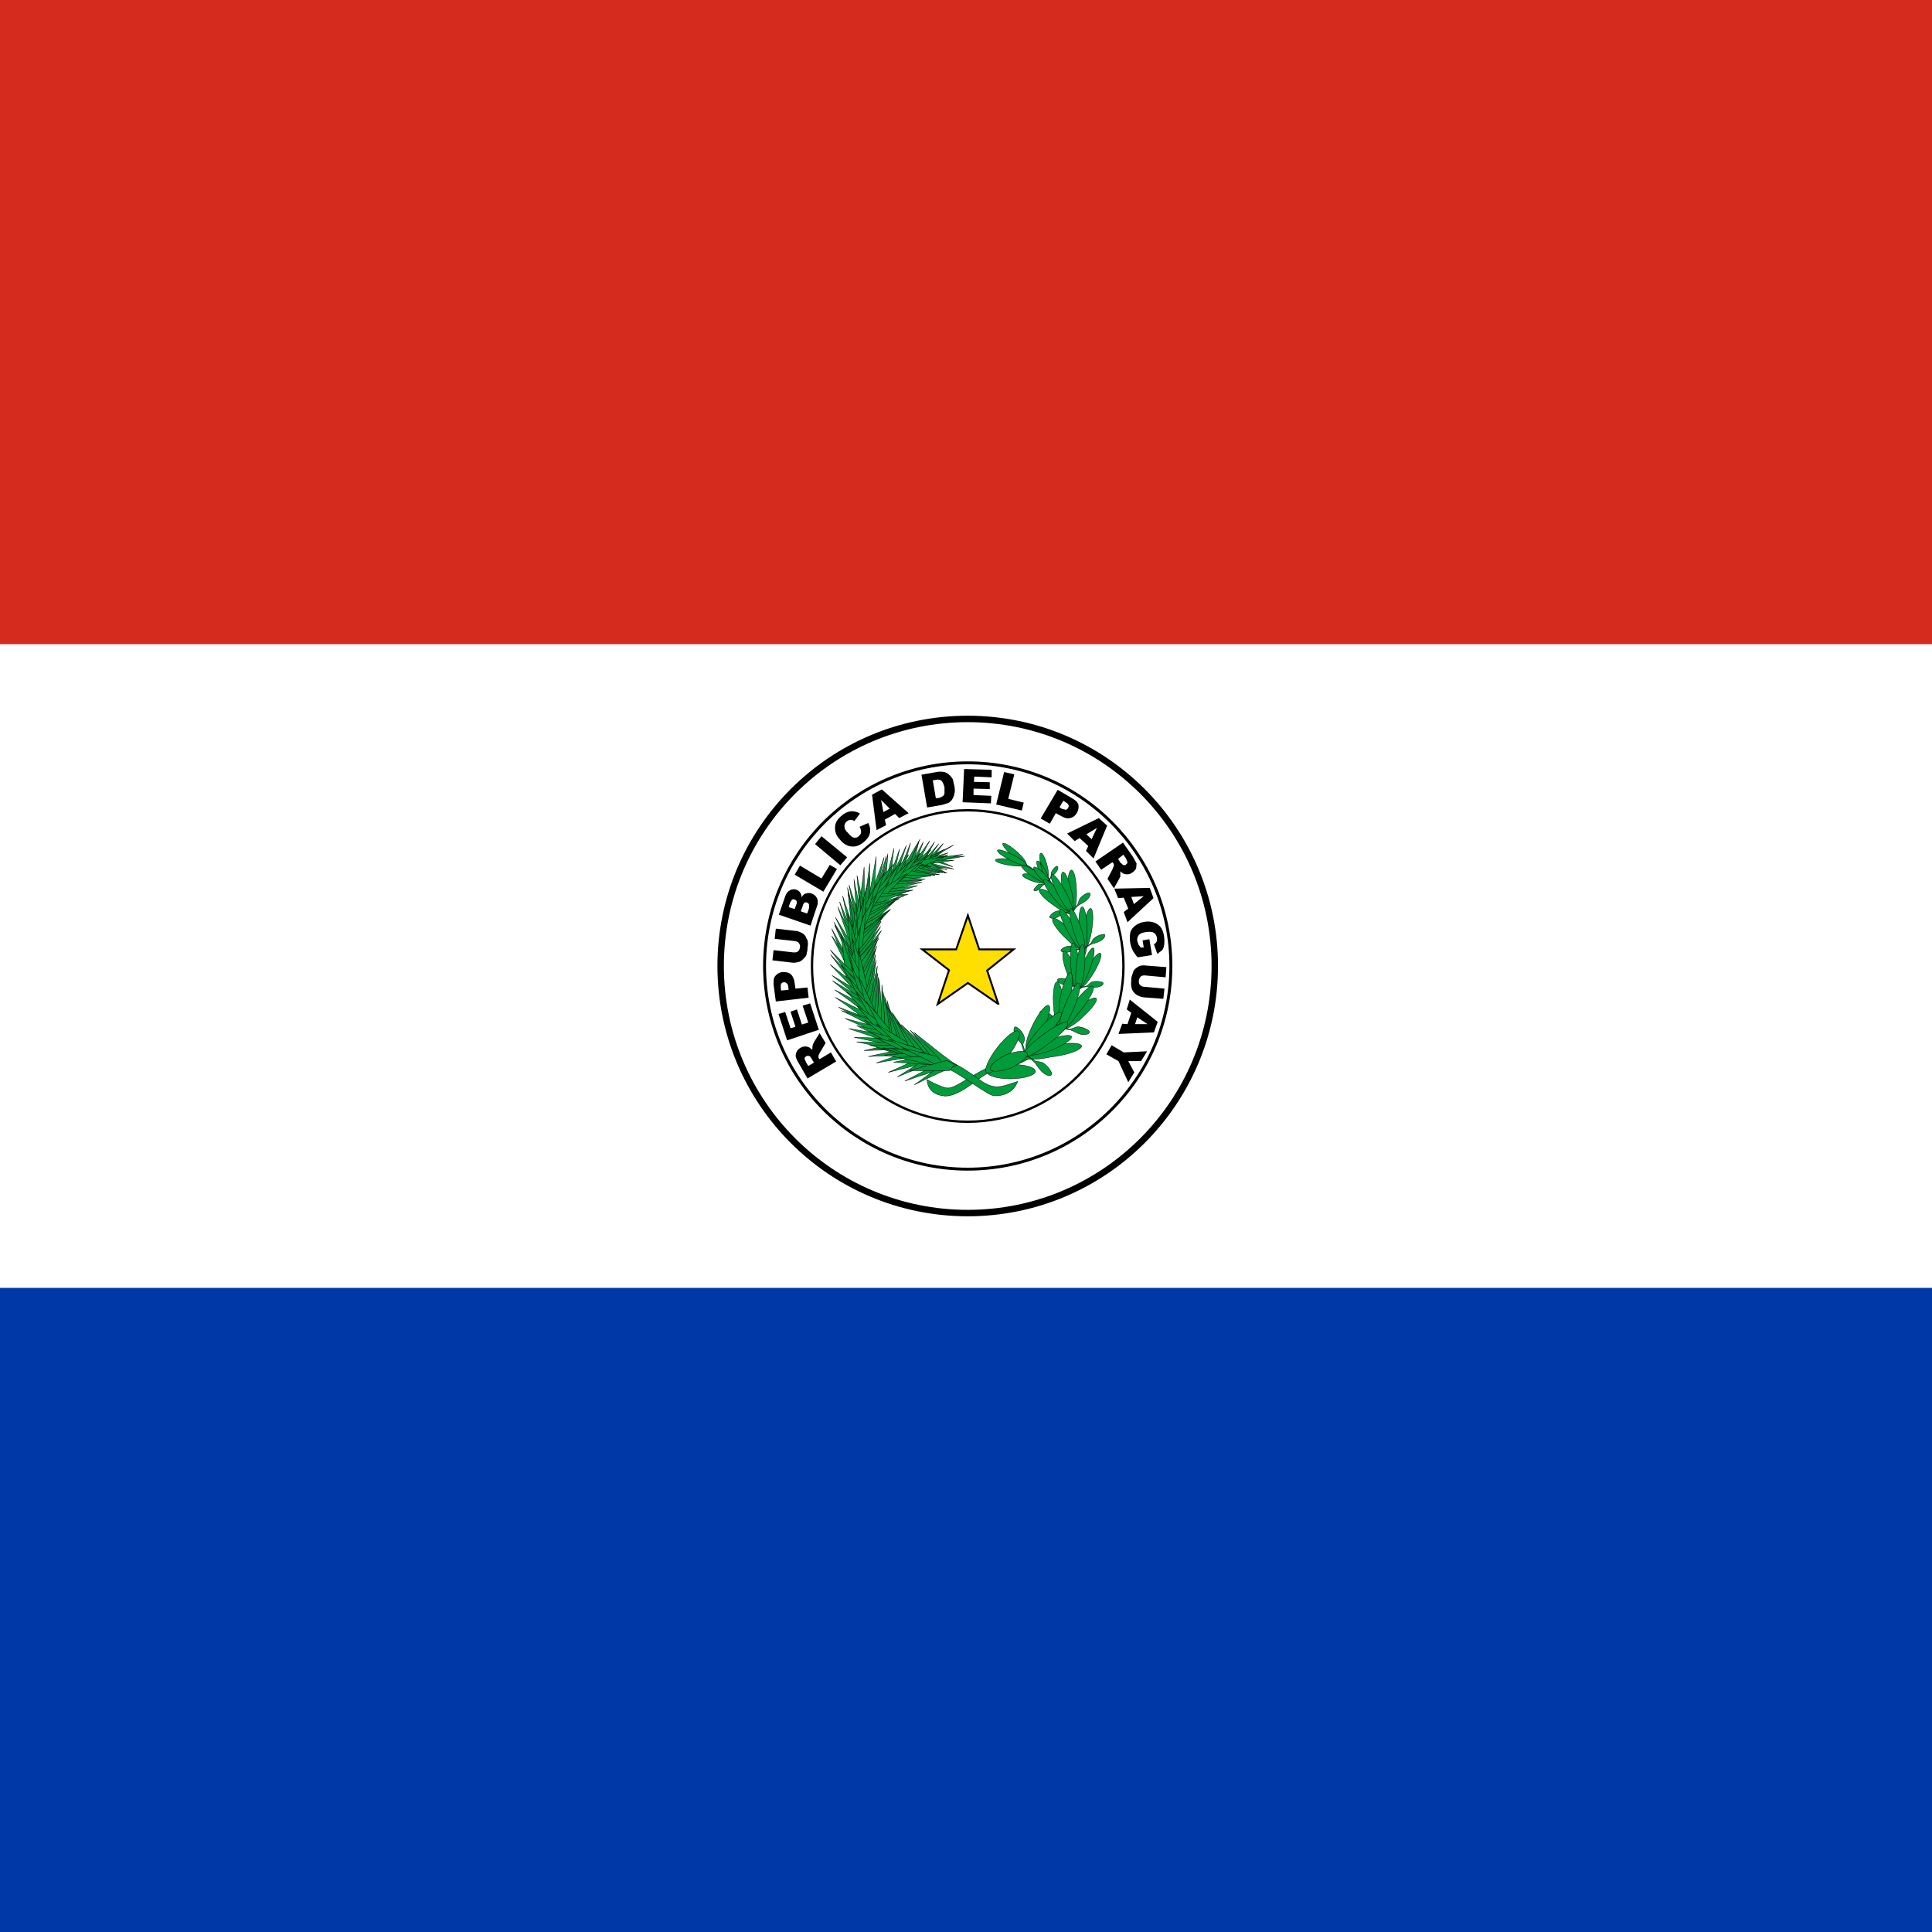
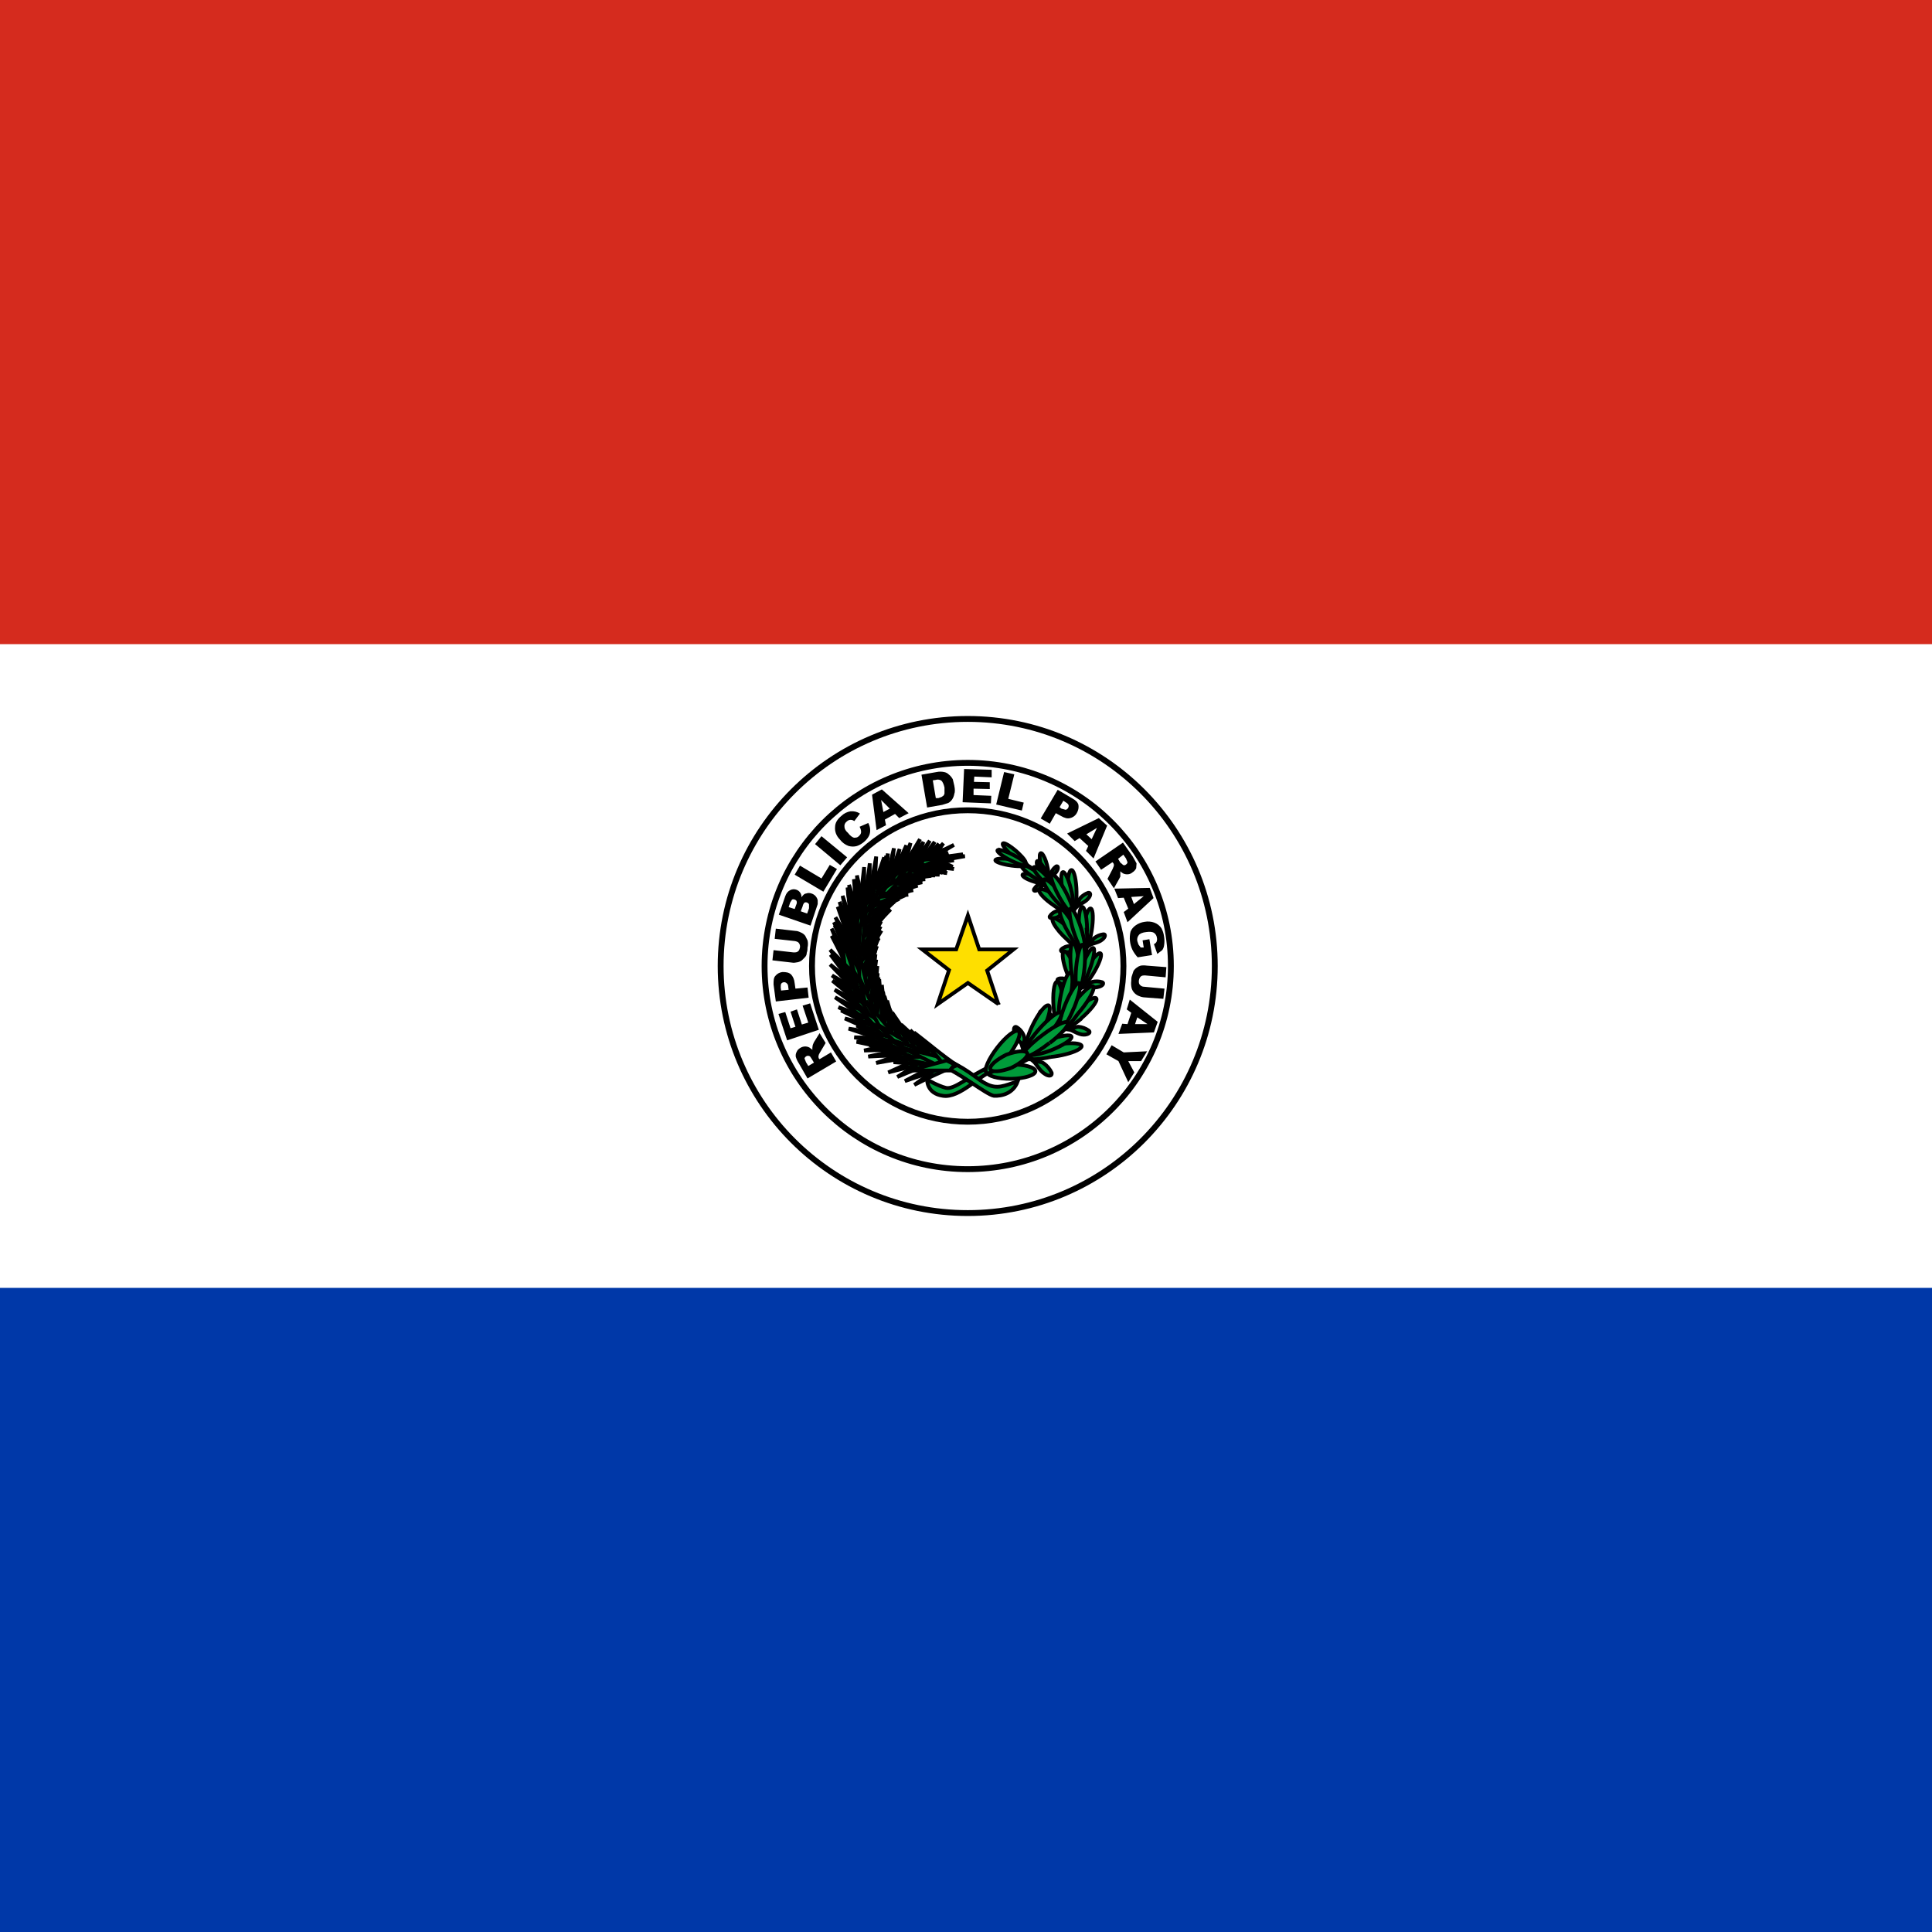
<svg xmlns="http://www.w3.org/2000/svg" id="flag-icons-py" viewBox="0 0 512 512">
  <path fill="#0038a8" d="M0 341h512v171H0z" />
  <path fill="#fff" d="M0 170.7h512v170.6H0z" />
  <path fill="#d52b1e" d="M0 0h512v170.7H0z" />
  <g fill="none" stroke="#000" transform="translate(-209) scale(1.55152)">
-     <circle cx="300" cy="165" r="42.2" stroke-width="1.1" />
-     <circle cx="300" cy="165" r="34.7" stroke-width=".5" />
-     <circle cx="300" cy="165" r="26.6" stroke-width=".4" />
+     <circle cx="300" cy="165" r="42.2" strokeWidth="1.1" />
+     <circle cx="300" cy="165" r="34.7" strokeWidth=".5" />
+     <circle cx="300" cy="165" r="26.6" strokeWidth=".4" />
  </g>
  <path d="m221.6 281.3-7.6 4.5-2.3-4a6.6 6.6 0 0 1-.8-1.7 2 2 0 0 1 .2-1.3c.2-.5.5-.8 1-1.1a2.4 2.4 0 0 1 2.4-.1l.8.6a2.7 2.7 0 0 1 0-.7l.1-.6.3-.7 1.5-2.4 1.6 2.6-1.6 2.7a2 2 0 0 0-.3.8 1.1 1.1 0 0 0 .1.6l.2.2 3-1.8zm-5.9.3-.6-1a5 5 0 0 0-.4-.6.7.7 0 0 0-.5-.2.8.8 0 0 0-.5.1c-.3.2-.4.3-.5.6l.4 1 .6 1zm-7.1-5.9-2.3-7 1.8-.5 1.4 4.3 1.3-.4-1.3-4 1.7-.6 1.3 4 1.7-.5-1.5-4.5 2-.6 2.3 7zm-3-10.3-.6-4.5c0-1 0-1.8.5-2.3.4-.5 1-.9 1.9-1 .9 0 1.6.1 2.2.6.5.5.9 1.3 1 2.4l.2 1.4 3.2-.3.3 2.7zm3.4-3.1-.1-.7c0-.5-.2-.9-.4-1a.9.9 0 0 0-.7-.3 1 1 0 0 0-.7.3c-.2.2-.2.6-.2 1.1l.1.8zm-3.7-13.5.3-2.7 5.2.6c.5 0 1 .2 1.4.4.5.2.9.5 1.2.9l.6 1.2a4 4 0 0 1 0 1.9c0 .4 0 .9-.2 1.4 0 .5-.2.9-.5 1.2l-.8.8a2.8 2.8 0 0 1-1.1.5c-.6.1-1 .2-1.5.1l-5.2-.6.3-2.7 5.3.6c.5 0 .9 0 1.2-.3.3-.2.4-.6.5-1a1.5 1.5 0 0 0-.3-1.2c-.2-.3-.6-.4-1-.5zm1.1-6.4 1.7-4.9c.3-.8.7-1.3 1.3-1.6a2 2 0 0 1 1.7-.1 2 2 0 0 1 1.3 2c.4-.6.8-1 1.2-1a2 2 0 0 1 1.5 0 2.4 2.4 0 0 1 1.6 1.8v1l-.4 1.2-1.5 4.5zm4.2-1.5.4-1.1c.2-.4.2-.7.1-1 0-.1-.2-.3-.5-.4a.8.8 0 0 0-.7 0l-.5.8-.4 1.2zm3.3 1.2.5-1.4v-1a.8.8 0 0 0-.5-.5.8.8 0 0 0-.7 0c-.2.2-.4.5-.5 1l-.5 1.3zm-3.3-10.3 1.4-2.4 5.7 3.4 2.2-3.6 1.9 1.1-3.6 6zm5.4-8.1 1.7-2.1 6.8 5.6-1.8 2.1zm11.8-4.6 2.3-1c.3.6.5 1.2.5 1.8a3.3 3.3 0 0 1-.3 1.6 5 5 0 0 1-1.2 1.5 5.7 5.7 0 0 1-2 1.2c-.7.2-1.4.2-2.2 0a5 5 0 0 1-2.3-1.7c-1-1-1.4-2.2-1.3-3.3 0-1.1.6-2.1 1.7-3a4.5 4.5 0 0 1 2.4-1.2 4 4 0 0 1 2.5.6l-1.5 2a2 2 0 0 0-.6-.3 1.6 1.6 0 0 0-.7 0 1.6 1.6 0 0 0-.7.4c-.5.4-.7.9-.6 1.5 0 .4.3 1 .9 1.5.6.8 1.2 1.2 1.6 1.3.5 0 .9 0 1.3-.4s.6-.7.6-1.1c0-.4-.1-.9-.4-1.4zm9.4-3.4-2.7 1.5.3 1.5-2.5 1.3-1.2-9.4 2.6-1.4 7.1 6.3-2.5 1.3zm-1.4-1.4-2.3-2.3.6 3.2zm8.4-9 4-.7a4.8 4.8 0 0 1 2 0c.5.1.9.3 1.3.7.4.3.7.7 1 1.2l.4 1.7c.2 1 .2 1.7 0 2.2a3.6 3.6 0 0 1-.6 1.5 2.9 2.9 0 0 1-1 .9l-1.6.5-4 .7zm3 1.5.8 4.7h.7c.5-.2 1-.3 1.1-.5.3-.1.4-.4.5-.7v-1.6c-.2-.9-.5-1.5-.8-1.8-.4-.3-1-.4-1.6-.2zm8.3-3 7.3.2v2l-4.6-.2-.1 1.4 4.2.1v1.8l-4.3-.1v1.7l4.7.2-.1 2-7.5-.3zm10.6.8 2.7.6-1.6 6.5 4.1 1-.5 2.1-6.8-1.6zm14.2 4.7 3.9 2.3c.9.5 1.4 1 1.6 1.7.1.7 0 1.4-.4 2.1a2.7 2.7 0 0 1-1.8 1.4c-.7.2-1.5 0-2.5-.6l-1.3-.7-1.6 2.8-2.4-1.4zm.5 4.6.5.4 1.1.3a.9.9 0 0 0 .6-.4 1 1 0 0 0 .2-.8c-.1-.3-.3-.5-.8-.8l-.6-.4zm7.6 10.3-2.3-2.1-1.3.8-2-2 8.4-4.1 2.2 2-3.6 8.7-2-2zm.9-1.8 1.4-3-2.8 1.7zm1 5.9 7.3-5 2.6 3.7 1 1.8-.1 1.3c-.2.4-.5.8-1 1.1a2 2 0 0 1-1.2.5 2.5 2.5 0 0 1-1.2-.2 3.3 3.3 0 0 1-.8-.6v1.4l-.3.6-1.4 2.5-1.7-2.5 1.4-2.7.3-.8c0-.2 0-.5-.2-.7l-.2-.2-3 2zm6-.7.6 1 .5.4a.7.7 0 0 0 .5.3c.1 0 .3 0 .5-.2a.8.8 0 0 0 .4-.6l-.4-1-.7-1zm2.7 13.2-1.2-2.9-1.5.1-1-2.5 9.4-.2 1 2.7-6.9 6.4-1-2.7zm1.5-1.2 2.6-2.1-3.3.2zm2.3 9.6 1.8-.3.7 4.2-3.8.6a8.6 8.6 0 0 1-1.4-2 7.4 7.4 0 0 1-.5-4.8c.3-.7.7-1.2 1.4-1.7a5.3 5.3 0 0 1 2.3-.9 5 5 0 0 1 2.6.2 3.9 3.9 0 0 1 1.9 1.5c.3.6.6 1.3.7 2.3a7 7 0 0 1 0 2.2 2.8 2.8 0 0 1-.5 1.3l-1.3 1-.9-2.6c.3-.1.5-.3.7-.6.1-.3.2-.7.1-1a1.8 1.8 0 0 0-.8-1.4c-.5-.3-1.2-.3-2-.2-1 .1-1.7.4-2 .8a1.9 1.9 0 0 0-.4 1.6l.3.9.6.8h.8zm5.8 12.8-.3 2.7-5.2-.4a4.4 4.4 0 0 1-1.4-.4 3.2 3.2 0 0 1-1.2-.9 3 3 0 0 1-.6-1.1 5.5 5.5 0 0 1-.1-2c0-.4 0-.9.2-1.4l.4-1.2a3.2 3.2 0 0 1 .9-.9 2.8 2.8 0 0 1 1-.5 5.3 5.3 0 0 1 1.6 0l5.2.4-.2 2.7-5.4-.5c-.5 0-.9 0-1.2.3-.3.3-.4.6-.5 1.1 0 .5 0 .8.3 1.1.3.3.6.5 1.1.5zm-9.8 9.4 1-3-1.2-.9.8-2.6 7.4 5.9-1 2.8-9.4.4 1-2.7zm2 0h3.3l-2.7-1.8zm3.2 7.2-1.6 2.6H299l1.6 3-1.6 2.6-2.6-5.6-3.2-1.8 1.4-2.4 3.2 1.9z" />
-   <g fill="#009b3a" stroke="#000" stroke-width=".1">
+   <g fill="#009b3a" stroke="#000" strokeWidth=".1">
    <path d="M265.2 225.4s24.9 10.8 20.5 33c-4.3 22.1-18.2 22-23.6 24.4-5.5 2.5-9.2 6-11.4 5.5-2.1-.5-5-2.2-5-2.2s-.2 3.7 4.2 4.3c4.4.7 10-5.7 12.9-6.4s19.6-2.6 23.8-25.1c4.8-24.1-21.3-32.8-21.4-33.5z" />
    <path d="M277.7 230.2a3.4.8 75.1 0 1-1.6 0 3.4.8 75.1 1 1 1.6 0zm-.8.2a3.5.8 63.3 1 1-1.5.5 3.5.8 63.3 0 1 1.5-.5zm-2.5 1.6a3.3.8 17 0 1-.2 1.7 3.3.8 17 0 1 .2-1.7z" />
    <path d="M274.8 231.1a3.5.8 34.2 1 1-.8 1.4 3.5.8 34.2 1 1 .7-1.4z" />
    <path d="M275.8 230.7a3.6.8 46.2 1 1-1 1 3.6.8 46.2 0 1 1-1z" />
    <path d="m277.5 233.8-1.1.6c-.3.1-.6-.3-1.2 0-.6.4-1 1-1.2 1.3-.1.4.2.5 1 .2.7-.4 1-1 1.3-1.2.3-.3 1-.6 1.3-.7l1-1.5c.2-.4 1.2-1 1.6-1.9.3-.6.2-1.2-.3-1a4 4 0 0 0-1.2 1.4c-.3.5 0 1-.3 1.5l-.9 1.3zm7.8 2.6a1.1 5.1-1.6 1 1-2.4-.6 1.1 5.1-1.6 1 1 2.4.6z" />
    <path d="M284 236.3a5.3 1.1 77.5 1 1-2.3.1 5.3 1.1 77.5 1 1 2.3 0z" />
    <path d="M280 237.6a5 1.2 35 1 1-.8 2.3 5 1.2 35 1 1 .8-2.4z" />
    <path d="M280.8 236.4a5.3 1.1 50.9 0 1-1.5 1.7 5.3 1.1 50.9 1 1 1.5-1.7z" />
    <path d="M282.4 236.3a5.4 1 61.8 1 1-1.9 1 5.4 1 61.8 1 1 1.9-1z" />
    <path d="m283.8 241.5-1.9.4c-.3 0-.6-.7-1.6-.5-1 .2-1.8.9-2 1.3-.4.4 0 .8 1.2.6 1.2-.2 1.6-1 2.2-1.1l2.1-.4 1.8-1.7c.5-.5 2-1 2.8-2 .7-.8.7-1.6 0-1.5a5 5 0 0 0-2.1 1.4c-.5.6-.4 1.5-1 2l-1.5 1.5zm5.5 5.2a1.1 5.2 8.7 1 1-2.2-1 1.1 5.2 8.7 1 1 2.2 1z" />
    <path d="M288 246.4a1.1 5.4-2 1 1-2.1-.3 1.1 5.4-2 1 1 2.2.3z" />
    <path d="M284 246.8a5 1.2 46 1 1-1.2 2.2 5 1.2 46 1 1 1.1-2.2z" />
    <path d="M285 245.9a5.4 1.1 61.8 1 1-1.8 1.4 5.4 1.1 61.8 1 1 1.7-1.4z" />
    <path d="M286.5 246a5.5 1 72.5 1 1-2 .8 5.5 1 72.5 1 1 2-.8z" />
    <path d="M287 251.5h-2c-.3 0-.4-.8-1.4-.8-1 0-2 .5-2.3.9-.4.3 0 .8 1.1.8 1.2 0 1.8-.6 2.4-.7h2.1l2-1.3c.6-.4 2.3-.6 3.2-1.4.8-.6 1-1.5.3-1.4a5 5 0 0 0-2.4 1c-.6.4-.6 1.3-1.3 1.7l-1.8 1.2m2.7 6.7a1.1 5.2 31.3 0 1-1.6-1.8 1.1 5.2 31.3 0 1 1.6 1.8" />
    <path d="M288.6 257.4a1 5.4 20.6 0 1-1.9-1.2 1 5.4 20.6 0 1 1.9 1.2m-3.9-1.3a5 1.2 70 0 1-2 1.6 5 1.2 70 0 1 2-1.6" />
    <path d="M286 255.7a1 5.5-4.9 0 1-2.2.6 1 5.5-4.9 1 1 2.2-.6" />
    <path d="M287.4 256.5a1 5.5 5.5 1 1-2.2-.2 1 5.5 5.5 1 1 2.2.2" />
    <path d="m285.6 261.7-1.7-.8c-.3-.2-.1-.9-1-1.3-1-.4-2-.4-2.4-.2-.5.2-.4.7.7 1.3 1 .5 1.8.1 2.4.4l2 .8 2.2-.4c.7 0 2.3.4 3.4 0 1-.2 1.5-1 .9-1.2a4.8 4.8 0 0 0-2.6-.1c-.7.2-1.1 1-1.8 1.2-.5 0-2 .4-2.1.3m1 8.2a1.3 5.9 48.5 1 1-1.2-2.6 1.3 5.9 48.5 1 1 1.1 2.6" />
    <path d="M285.6 268.7a1.3 6.2 37.5 1 1-1.6-2 1.3 6.2 37.5 1 1 1.6 2" />
    <path d="M281.8 265.8a1.3 6-3.5 1 1-2.6 1 1.3 6-3.5 1 1 2.6-1" />
    <path d="M283.3 265.8a1.3 6.3 11.6 0 1-2.5-.2 1.3 6.3 11.6 1 1 2.5.2" />
    <path d="M284.6 267.1a1.2 6.4 22.1 1 1-2.3-.9 1.2 6.4 22.1 1 1 2.3 1" />
    <path d="m281 272.3-1.7-1.5c-.2-.3.2-1-.7-1.8a3.9 3.9 0 0 0-2.6-1c-.6 0-.6.6.4 1.6s2 .8 2.5 1.3a10 10 0 0 1 1.9 1.6l2.7.4c.7.1 2.3 1.3 3.7 1.3 1.2 0 2-.6 1.3-1.1a5.6 5.6 0 0 0-2.7-1c-.9 0-1.6.7-2.5.6l-2.4-.4m-2.4 7.8a1.5 6.5 79.8 1 1 .3-3 1.5 6.5 79.8 1 1-.3 3" />
    <path d="M278.4 278.4a1.4 6.8 68.5 0 1-.5-2.8 1.4 6.8 68.5 0 1 .5 2.8" />
    <path d="M276.1 273.5a1.5 6.5 26.2 0 1-3-.6 1.5 6.5 26.2 1 1 3 .6" />
    <path d="M277.7 274.4a1.4 6.9 41.8 0 1-2.4-1.6 1.4 6.9 41.8 0 1 2.4 1.6" />
    <path d="M278.1 276.4a1.4 7 52.7 1 1-1.7-2.2 1.4 7 52.7 0 1 1.8 2.2" />
    <path d="m271.8 279.2-.7-2.3c-.1-.5.7-1 .3-2.2a4.5 4.5 0 0 0-2-2.5c-.5-.3-1 .3-.5 1.8.4 1.5 1.5 2 1.8 2.7l.8 2.6c.6.3 1.7 1.4 2.4 2 .7.5 1.6 2.5 3 3.3 1 .7 2 .6 1.8-.3a6.5 6.5 0 0 0-2.1-2.5c-.8-.6-2-.3-2.7-.9-.5-.4-2.1-1.6-2-1.7" />
    <path d="M268 285.9a1.9 6.5 89 0 1 0-3.8 1.9 6.5 89 0 1 0 3.8" />
    <path d="M267.1 280a1.8 6.8 37.6 0 1-2.8-2.4 1.8 6.8 37.6 1 1 2.8 2.4" />
    <path d="M268 283a1.9 6.6 66.5 0 1-1.3-3.5 1.9 6.6 66.5 0 1 1.3 3.5m1.8-57a4 .8 41.1 0 1-1.5.8 4 .8 41.1 1 1 1.5-.8m-2 1.7a4.1.8 8.2 0 1 .3 1.7 4.1.8 8.2 1 1-.3-1.7" />
    <path d="M268.6 226.6a4.3.8 26.8 1 1-.8 1.4 4.3.8 26.8 0 1 .8-1.4m-29.5 52.9s5.5 1.2 10.3 2.9c4.7 1.7 12 7.7 14 8 2.1.1 5.1-.6 6.3-3.8-3.4 1-5.4 2.3-8.6.5-1.1-.4-4.8-3.8-9-5.6a103 103 0 0 0-12.2-3.9l-.8 1.9m5.9-49.6 6.3-3.4-7 1.8-.8 1.2 1.5.4" />
    <path d="M251 231.4c-2.5-.4-6.3-1.3-8.7-1.5 1.7-1.8 4-4.9 5.4-6.8-1 1.8-2.4 4.2-3 6 1.7.9 4.4 1.6 6.3 2.3" />
    <path d="m243.8 230.3 5.6-4.4-6.5 3-.6 1.3h1.5" />
    <path d="M249.8 231.3c-2.5-.4-6.2-1.3-8.6-1.5 1.6-1.9 3.8-5 5.2-7-1 1.8-2.3 4.3-2.9 6.1 1.7 1 4.4 1.7 6.3 2.4" />
    <path d="m242.9 230.6 6.6-2.7-7.1 1.1-1 1.2 1.5.4" />
    <path d="M249 231.4c-2.4-.2-6.3-.7-8.7-.6 1.4-2.1 3.2-5.6 4.4-7.7-.7 2-1.8 4.6-2.1 6.5 1.8.8 4.5 1.3 6.5 1.8" />
    <path d="m242.2 230.7 4.5-5.5-5.7 4.2-.2 1.5 1.4-.3" />
    <path d="M249 231.8c-2.6 0-6.8-.3-9.3 0 1.3-2.5 2.8-6.4 3.8-8.8-.5 2.2-1.4 5.2-1.6 7.3 2 .7 5 1 7.1 1.5" />
    <path d="M241.3 232a321.4 321.4 0 0 1 5.4-5.3l-6.5 3.7-.5 1.5h1.6" />
    <path d="M247.8 232c-2.8 0-7.2-.2-10 .1 1.8-2.7 4.4-7 6-9.7-1 2.4-2.7 5.8-3.3 8 2 .8 5.1 1 7.3 1.5" />
    <path d="m239.5 232.3 7-5.9-8 4.2-.7 1.7h1.7" />
    <path d="M246.8 232.1c-2.8.4-7.2.9-10 1.6a129 129 0 0 0 4.5-10.3c-.6 2.5-1.7 6-2 8.3 2.1.4 5.2.3 7.5.4" />
    <path d="M238.6 233.5a498.6 498.6 0 0 1 5.3-7.4l-6.7 6-.3 1.9 1.6-.5" />
    <path d="M245.2 233c-2.8.3-7.2.5-10 1 1.6-2.7 3.8-7.2 5-10-.7 2.5-2 5.9-2.4 8.2 2 .5 5.2.5 7.4.8" />
    <path d="m237.6 234.3 6.8-6-7.7 4.2-.8 1.8h1.7" />
    <path d="M244.4 233.3c-2.9.6-7.3 1.3-10 2.2 1.3-2.9 3-7.6 4-10.5-.5 2.6-1.4 6-1.6 8.4 2.1.3 5.3-.1 7.6-.1" />
    <path d="m236.5 234.6 4.3-8.1-5.9 7v1.8l1.6-.7" />
    <path d="M244.4 233.8c-3 .7-7.8 1.8-10.7 2.9 1.1-3.3 2.4-8.6 3.2-11.9-.3 2.9-1 6.8-.8 9.4 2.3.2 5.8-.3 8.3-.4" />
    <path d="m235.6 236.4 5.5-8-7 6.5-.3 2 1.8-.5" />
    <path d="M243.2 234.7c-3 1-7.7 2.2-10.5 3.4 1-3.3 2-8.6 2.6-11.9-.2 2.9-.6 6.8-.4 9.3 2.4.1 5.8-.6 8.3-.8" />
    <path d="m234.5 237.6 4.2-9-6 7.8v2l1.8-.8" />
    <path d="M242 235.9c-3 .7-7.8 1.6-10.8 2.6 1.3-3.2 2.8-8.5 3.7-11.7-.4 2.9-1.2 6.7-1.2 9.3 2.4.3 5.8-.2 8.3-.2" />
    <path d="m233.5 238.5 6.8-7-8 5.2-.7 2 2-.2" />
    <path d="M240.7 237.1c-3 .4-7.8.8-10.7 1.6 1.4-3.2 3.2-8.3 4.3-11.5-.6 2.8-1.6 6.7-1.8 9.3 2.3.5 5.7.4 8.2.6" />
    <path d="m232.2 237.8 4.6-8.8-6.3 7.4v2l1.7-.6" />
    <path d="M241 236c-3.3 1.4-8.4 3.3-11.5 5 1-4 2-10.2 2.7-14-.1 3.3-.6 7.9-.3 10.8 2.7 0 6.4-1.2 9.2-1.7" />
    <path d="m231.5 240.4 5.6-10-7.3 8.5-.2 2.4 2-.9" />
    <path d="M239.8 237.3c-3.3 1.5-8.4 3.7-11.4 5.5.8-4 1.6-10.1 2.1-14 0 3.3-.2 7.9.2 10.7 2.7-.2 6.3-1.5 9-2.2" />
    <path d="m230.4 242 4-10.8-6 9.6.1 2.3 1.9-1.1" />
    <path d="M238.3 238.2c-3.2 1.6-8.3 3.8-11.3 5.6.8-4 1.6-10.1 2-14 .1 3.3-.1 7.8.3 10.7 2.6-.3 6.3-1.6 9-2.3" />
    <path d="m229.5 243.3 6.2-9.6-7.9 7.8-.3 2.4 2-.6" />
    <path d="M238 237.7c-2.8 2.3-7.4 5.7-10 8.3 0-4-.6-10.2-.9-14 .8 3.2 1.5 7.6 2.5 10.2 2.5-.9 5.9-3.1 8.5-4.5" />
    <path d="m229.8 243.7.7-11.4-3 11 .8 2.2 1.5-1.8" />
    <path d="M237.2 238.8c-2.9 2.3-7.5 5.6-10 8.1 0-4-.6-10-.9-13.9.7 3.2 1.4 7.6 2.4 10.2 2.6-.9 6-3.1 8.5-4.4" />
    <path d="M229 245.6a633.9 633.9 0 0 1 3-11.1l-5 10.2.3 2.3 1.8-1.4" />
    <path d="M236.9 239c-2.7 2.7-7.1 6.7-9.5 9.6-.5-4-1.7-10.3-2.4-14.1 1 3.1 2.3 7.5 3.6 10.1 2.6-1.2 5.8-3.9 8.3-5.6" />
    <path d="m229 247 .6-11.8-2.9 11.5.9 2.2 1.5-1.8" />
    <path d="M236 241c-2.9 2.4-7.5 6-10.2 8.7 0-4.2-.8-10.5-1.2-14.5.9 3.3 1.7 7.8 2.8 10.5 2.6-1 6-3.3 8.6-4.7" />
    <path d="m228.2 248.4 4.1-11.2-6.2 10 .2 2.4 1.9-1.2" />
    <path d="M236 241c-2.6 2.8-6.7 6.9-9 9.8-.4-4.1-1.6-10.4-2.3-14.3 1 3.1 2.2 7.6 3.5 10.2 2.4-1.2 5.4-4 7.8-5.7" />
    <path d="m228.4 249-.5-11.8-2 11.7 1.2 2 1.3-2" />
    <path d="M234.7 242c-2.5 2.7-6.5 6.8-8.7 9.8-.5-4.2-1.9-10.5-2.7-14.4 1.1 3.2 2.4 7.7 3.8 10.3 2.3-1.3 5.3-4 7.6-5.8" />
    <path d="m227.7 250.2 1.3-12-3.5 11.3.7 2.3 1.5-1.6" />
    <path d="M234.2 242.4c-2.3 3-6 7.5-8 10.6-.8-4-2.6-10.2-3.7-14 1.3 3 3 7.4 4.5 9.9 2.2-1.5 5-4.6 7.2-6.5" />
    <path d="m227.6 251.3-.7-12-1.5 11.9 1 2 1.2-2" />
    <path d="M234 243c-2.2 3.2-5.7 8-7.5 11.2-1-4-3.2-10.1-4.5-13.9 1.5 3 3.4 7.3 5 9.7 2.2-1.6 4.8-4.8 7-7" />
    <path d="m228.4 252.4 1.2-12-3.4 11.3.7 2.4 1.5-1.7" />
    <path d="M233.5 244.2c-1.9 3.4-4.9 8.6-6.4 12.1-1.4-3.9-4-9.6-5.7-13.2 1.8 2.8 4 6.8 5.9 9 2-2 4.3-5.5 6.2-8" />
    <path d="m228 253.4-3.4-11.4 1.1 12 1.6 1.7.7-2.3" />
    <path d="M233.4 245.5c-2 3.4-5 8.6-6.6 12.1-1.5-3.9-4.1-9.6-5.8-13.2 1.8 2.8 4 6.8 6 9 2-2 4.5-5.5 6.4-7.9" />
    <path d="m228.1 255.6-1.2-12-1.1 12 1.2 2 1.1-2" />
    <path d="M233.6 246.6c-2 3.4-5.2 8.4-6.8 11.9-1.4-3.9-4-9.7-5.6-13.3 1.8 2.8 4 6.8 5.8 9 2.2-1.8 4.6-5.3 6.6-7.6" />
    <path d="m228 256.5-2.2-11.8-.1 12.1 1.3 1.9 1-2.2" />
    <path d="M232.8 248.3c-2.2 3.2-5.6 8-7.4 11.4-1.2-4-3.5-10-5-13.6 1.7 2.9 3.7 7 5.4 9.4 2.2-1.8 4.9-5 7-7.2" />
    <path d="m227 257.8 1-12-3.3 11.4.8 2.3 1.5-1.7" />
    <path d="M232.9 248.6c-1.8 3.5-4.8 8.8-6.3 12.3-1.5-3.8-4.4-9.4-6.2-12.9 2 2.7 4.3 6.6 6.3 8.6 2-2 4.3-5.6 6.2-8" />
    <path d="m226.6 258.8-3.7-11.2 1.4 12 1.6 1.6.7-2.4" />
    <path d="M232.4 249.5c-1.3 3.8-3.4 9.7-4.4 13.5-2-3.4-5.7-8.3-8-11.3 2.3 2.2 5.2 5.5 7.5 7 1.7-2.3 3.4-6.4 4.9-9.2" />
    <path d="m229.9 259.8-4-11.1 1.7 11.9 1.6 1.5.7-2.4" />
    <path d="M232.4 250.7c-1.3 3.8-3.4 9.7-4.3 13.5-2-3.4-5.8-8.2-8-11.2 2.2 2.2 5.1 5.4 7.4 7 1.7-2.4 3.4-6.5 4.9-9.3" />
    <path d="m229.9 261.6-5.2-10.3 3 11.5 1.8 1.3.4-2.5" />
    <path d="M232 251.6c-.8 4-2.2 10.1-2.7 14-2.5-3-6.7-7.3-9.3-10 2.5 2 5.8 4.7 8.2 6 1.4-2.7 2.6-7 3.8-10" />
    <path d="m230.2 263.3-2.7-11.7.4 12.1 1.5 1.8.8-2.2" />
    <path d="M232 252.9c-.4 4-1.3 10.3-1.3 14.3-2.8-2.7-7.4-6.4-10.2-8.7 2.7 1.5 6.2 3.9 8.7 4.8 1.1-2.8 2-7.3 2.8-10.4" />
    <path d="m230.4 264.1-7.4-8.4 5.6 10.2 2 .7-.2-2.5" />
    <path d="M232.2 254.3c-.5 4-1.4 10.3-1.4 14.3-2.8-2.7-7.4-6.4-10.2-8.7 2.7 1.5 6.2 3.9 8.7 4.8 1.2-2.8 2-7.2 2.9-10.4" />
    <path d="M231.2 266a602.2 602.2 0 0 1-5.7-10l3.6 11.3 1.9 1.2.2-2.4" />
    <path d="M232.5 256c-.3 4-.9 10.4-.8 14.4-2.9-2.6-7.6-6-10.5-8.1 2.7 1.3 6.3 3.5 8.9 4.2 1-2.9 1.6-7.3 2.4-10.5" />
    <path d="M232 268c-.2 0-7-9-7-9l5 10.6 2 .8V268" />
    <path d="M232.6 257.9c-.3 4-.8 10.4-.7 14.4a128 128 0 0 0-10.6-8c2.7 1.3 6.4 3.4 9 4.1 1-2.9 1.5-7.3 2.3-10.5" />
    <path d="m232.6 269.4-5-10.6 2.8 11.6 1.7 1.5.5-2.5" />
    <path d="M232.8 259c0 4.2.1 10.6.6 14.5-3-2-8.1-4.9-11.2-6.6 2.8 1 6.6 2.7 9.2 3 .7-3 1-7.5 1.3-10.8" />
    <path d="m233.4 269-9-6.1 7.6 8.3 2.1.2-.7-2.4" />
    <path d="M233 259.5c.4 4.1.7 10.5 1.4 14.4a128 128 0 0 0-11.5-6.1c2.8.8 6.7 2.3 9.3 2.6.6-3 .6-7.6.8-10.9" />
    <path d="m234.4 271.3-7.5-8.6 5.7 10.3 2 .8-.2-2.5" />
    <path d="M233.7 261c.5 4.2 1.1 10.5 2 14.4-3.3-1.8-8.5-4-11.8-5.5 3 .7 6.8 2 9.5 2.1.4-3 .2-7.6.3-11" />
    <path d="m235.8 272.7-8.8-6.2 7.5 8.5h2l-.7-2.3" />
    <path d="M234 262.8c.8 4 1.8 10.3 2.9 14.2-3.4-1.6-8.7-3.3-12-4.4 2.9.4 6.9 1.3 9.5 1.2.2-3.1-.3-7.6-.4-11" />
    <path d="m236.8 274-7.3-8.7 5.5 10.4 2 .8-.2-2.5" />
    <path d="M234.4 264c1.2 3.9 2.8 10 4.3 13.7-3.5-1-9-2.1-12.3-2.8 2.9 0 6.9.4 9.5 0 0-3.2-1-7.6-1.5-11" />
    <path d="m237.2 274-10.2-2.2 9.7 4.8 2-.7-1.5-1.9" />
    <path d="M235.1 265.2c1.2 3.9 2.8 10 4.2 13.7-3.5-1-9-2.1-12.3-2.8 2.9 0 7 .4 9.5 0 0-3.2-1-7.6-1.4-11" />
    <path d="M238.9 275c0 .2-9.8-4.7-9.8-4.7l8.8 7.2 2-.2-1-2.2" />
    <path d="M234.6 265.9c2 3.5 4.8 9.2 7 12.5-3.6-.3-9.2-.1-12.6 0 2.8-.7 6.8-1.2 9.2-2.2-.6-3-2.5-7.2-3.6-10.3" />
    <path d="m240.4 276.1-10.2-2.8 9.6 5.4 2-.6-1.4-2" />
    <path d="M235.7 267.4c2 3.5 4.8 9.2 7 12.4-3.6-.2-9.2 0-12.6.2 2.9-.7 6.9-1.3 9.3-2.3-.8-3-2.6-7.2-3.8-10.3" />
    <path d="m241.7 277-9.5-5.7 8.3 8h2.2l-1-2.3" />
    <path d="M236.4 268.3c2.3 3.3 5.7 8.6 8.2 11.6-3.6.2-9 1.2-12.4 1.8 2.8-1 6.6-2.2 8.9-3.6-1-3-3.3-6.8-4.7-9.8" />
    <path d="m242.4 277.8-10.2-.2 10.1 3 1.8-1.1-1.7-1.7m6-49.6 7.3-1.3-7.3.2-1.3.7 1.3.4" />
    <path d="M252.4 229.7c-2.1-.6-5.4-1.7-7.6-2.2a97 97 0 0 0 8-3.6c-1.7 1-4 2.4-5.3 3.4 1.2.8 3.4 1.7 5 2.4" />
    <path d="m248 228.4 7.2-2-7.4 1-1.1.8 1.3.2" />
    <path d="M252.8 230.3c-2.5-.3-6.4-.8-8.8-.8 1.8-1.6 4.4-4.4 6-6-1 1.5-2.8 3.6-3.5 5.1 1.7.7 4.4 1.1 6.3 1.7" />
    <path d="m245.4 229 7.4-1-7.2-.1-1.4.6 1.2.4" />
    <path d="M250.9 230.5c-2.3-.4-5.7-1.2-8-1.4 2.1-1 5.3-3 7.3-4-1.5 1-3.6 2.5-4.7 3.5 1.4.7 3.7 1.3 5.4 2" />
    <path d="m244.8 228.8 6.5-2.8-7.2 2-.8.8h1.5" />
    <path d="M250.7 231.4c-2-.8-4.8-2.1-6.7-2.7 1.5-1.3 3.5-3.7 4.8-5.1-1 1.4-2.3 3.3-2.8 4.7 1.2 1 3.2 2.1 4.7 3" />
    <path d="m245.1 229.3 5.1-2.2-5.5.8-.7 1 1.1.4M241 277h-10.6l10.7 2.7 1.8-1.2-2-1.5" />
    <path d="M242.8 277.6 232 275l10.3 5 2-.6-1.6-2" />
    <path d="m244.5 278.3-10.6-.6 10.6 3.3 1.8-1-1.8-1.7" />
    <path d="M237.8 270.8c2.7 3 6.9 7.9 9.8 10.6-3.6.5-9 2-12.2 2.8 2.6-1.2 6.3-2.7 8.4-4.2-1.4-2.8-4.2-6.4-6-9.2" />
    <path d="m246 278.8-10.6-3.5 10 6 2-.5-1.4-2" />
    <path d="M238.8 271.5c3 2.7 7.5 7.1 10.6 9.5-3.4 1-8.5 3.1-11.6 4.4 2.4-1.6 6-3.5 7.8-5.3-1.6-2.7-4.8-6-6.8-8.6" />
    <path d="m246.8 279.5-10 2 10.6.7 1.5-1.5-2-1.2" />
    <path d="m244.8 278.8-10.5.8 10.8 1.9 1.7-1.3-2-1.4" />
    <path d="m246.7 279.4-10.9-1.7 10.7 4.3 2-.8-1.8-1.8z" />
    <path d="m248.5 280-10.6.2 10.8 2.4 1.7-1.1-2-1.5z" />
    <path d="M241.2 273c3 2.8 7.5 7.4 10.6 9.8-3.6.8-8.8 2.6-12 3.7 2.5-1.4 6.1-3 8.1-4.7-1.6-2.8-4.7-6.2-6.7-8.8z" />
    <path d="m250 280.4-10.8-2.7 10.4 5.2 2-.6-1.6-1.9z" />
    <path d="M242.2 273.6c3.3 2.5 8.1 6.6 11.4 8.7a168 168 0 0 0-11.3 5.2c2.3-1.7 5.7-3.9 7.4-5.8-1.8-2.6-5.2-5.6-7.5-8.1z" />
    <path d="m251 281-10 2.7h10.7l1.3-1.6-2-1z" />
  </g>
-   <path fill="#fedf00" stroke="#000" stroke-width=".5" d="m264.6 266.1-8.1-5.6-8 5.6 3-9-7.1-5.5h9l3.1-9 3 9h9.1l-7 5.6 3 9z" />
+   <path fill="#fedf00" stroke="#000" strokeWidth=".5" d="m264.6 266.1-8.1-5.6-8 5.6 3-9-7.1-5.5h9l3.1-9 3 9h9.1l-7 5.6 3 9z" />
</svg>
